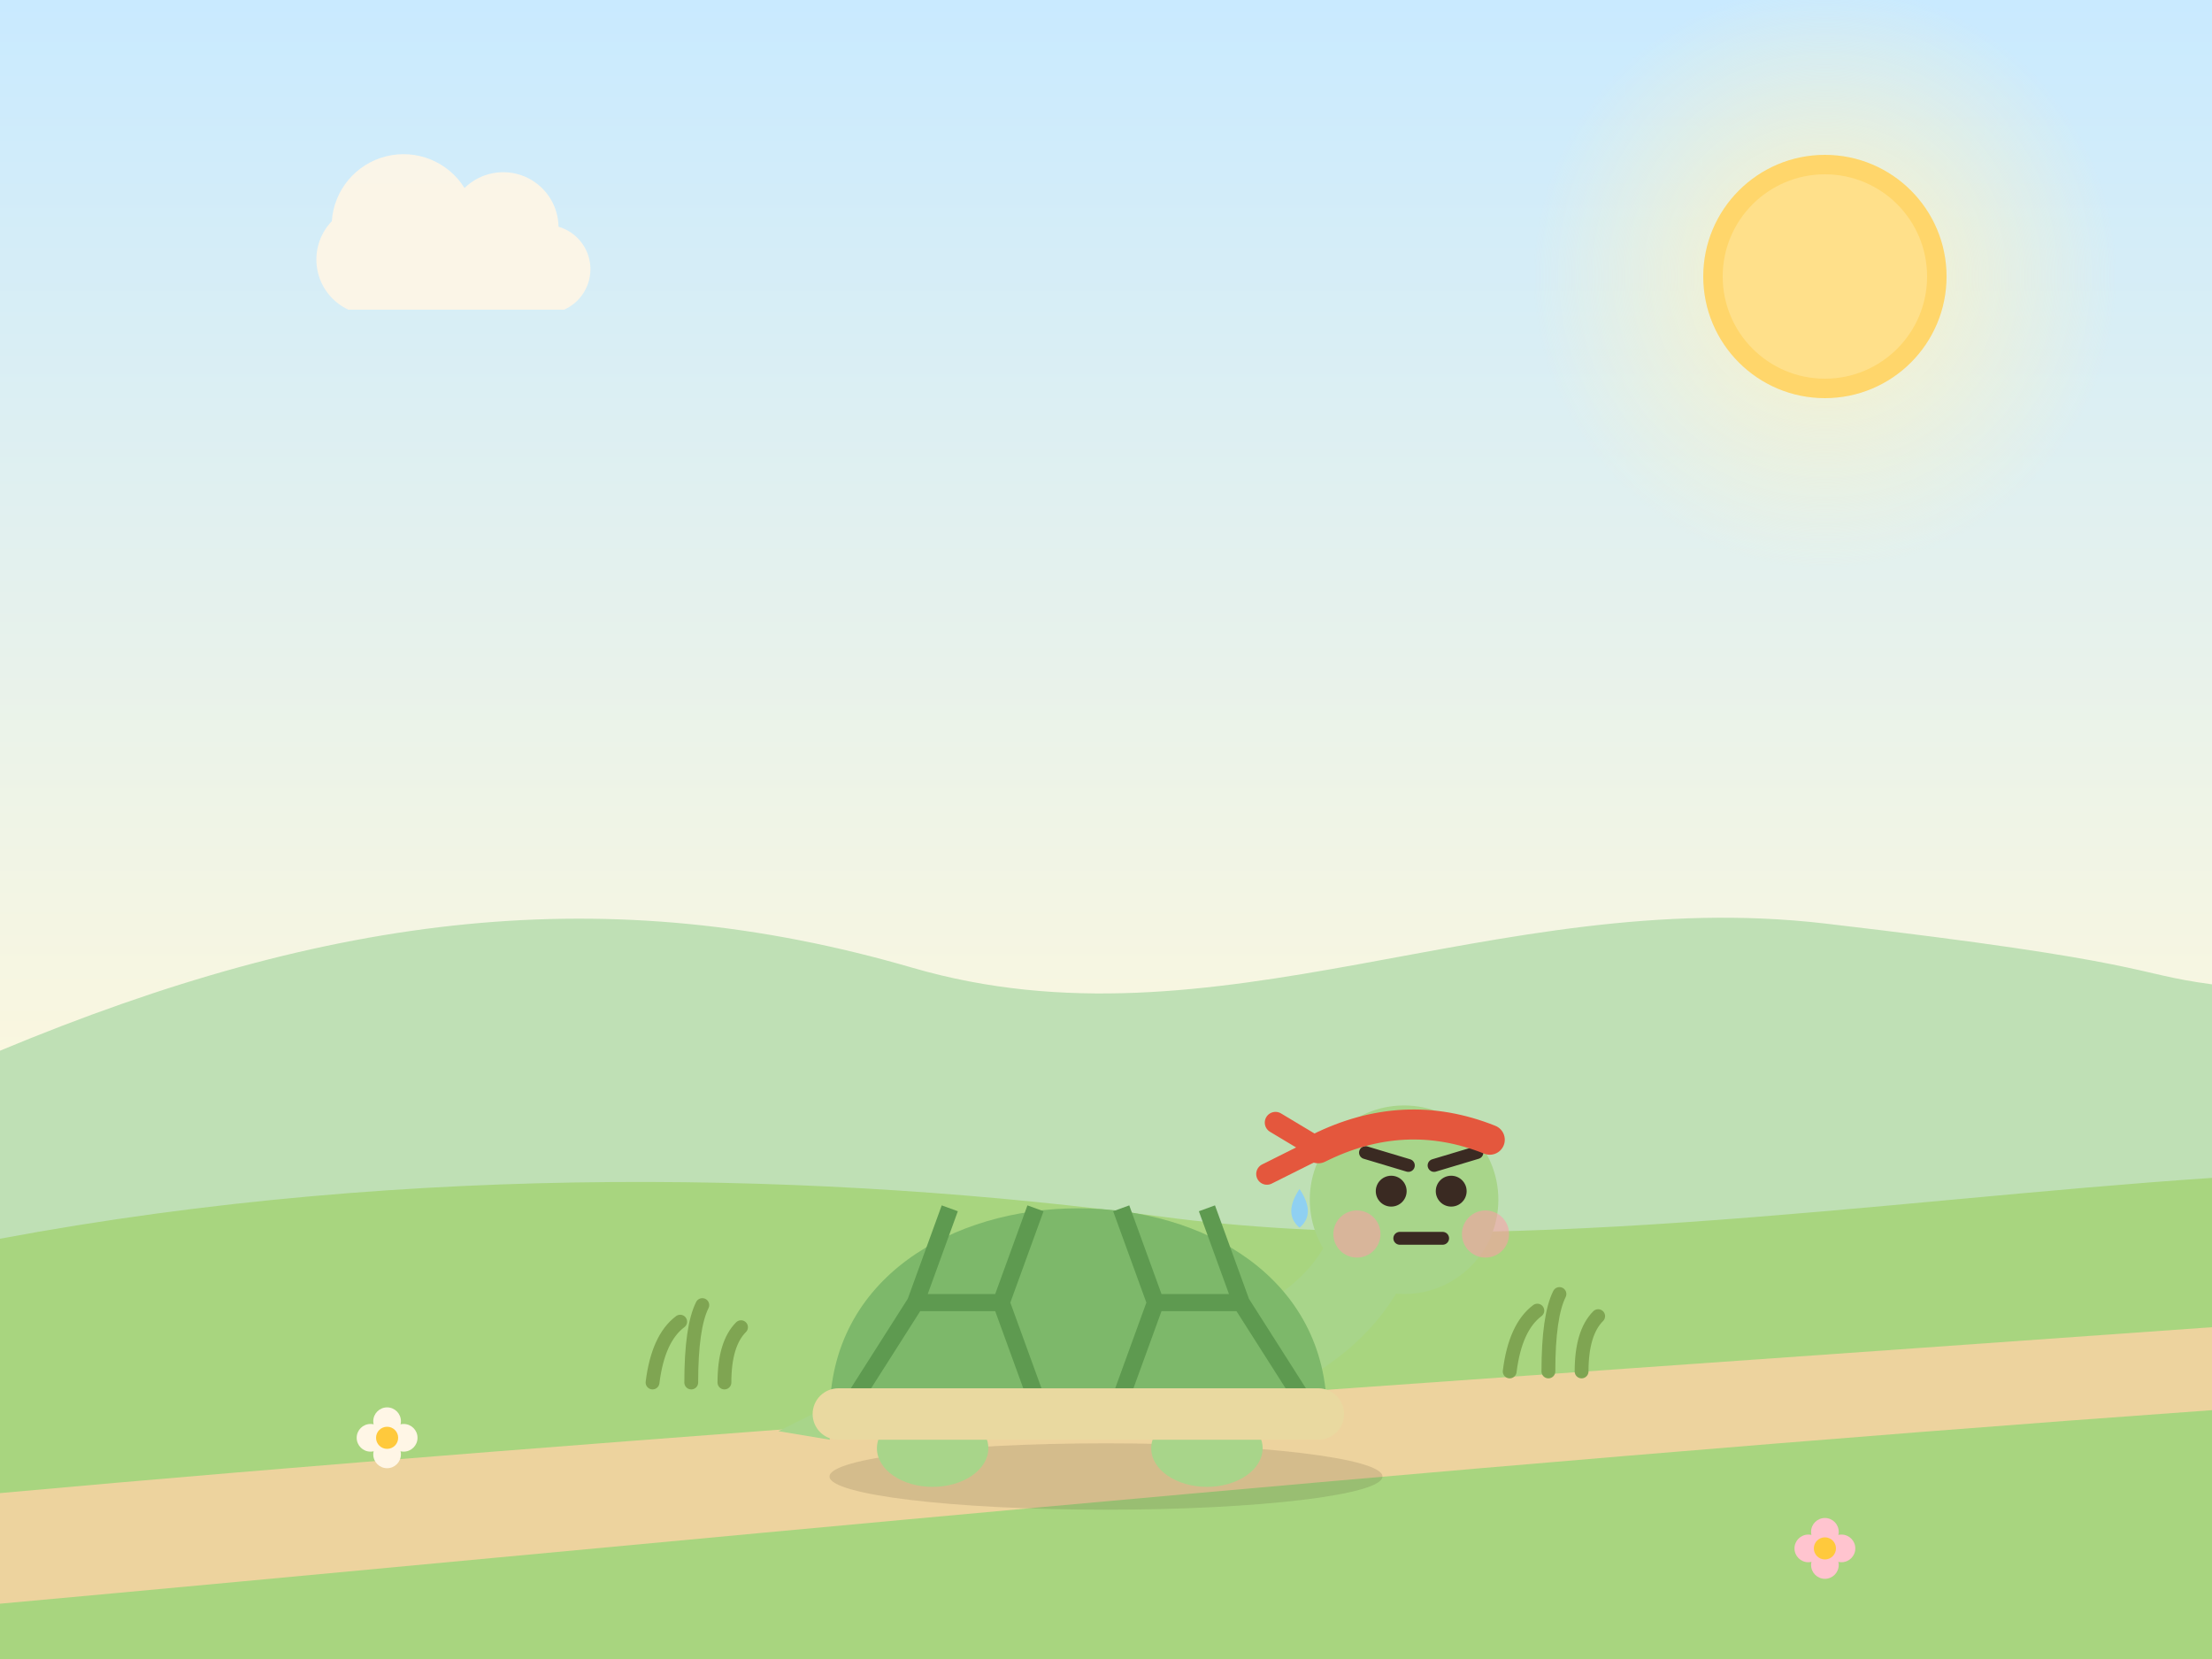
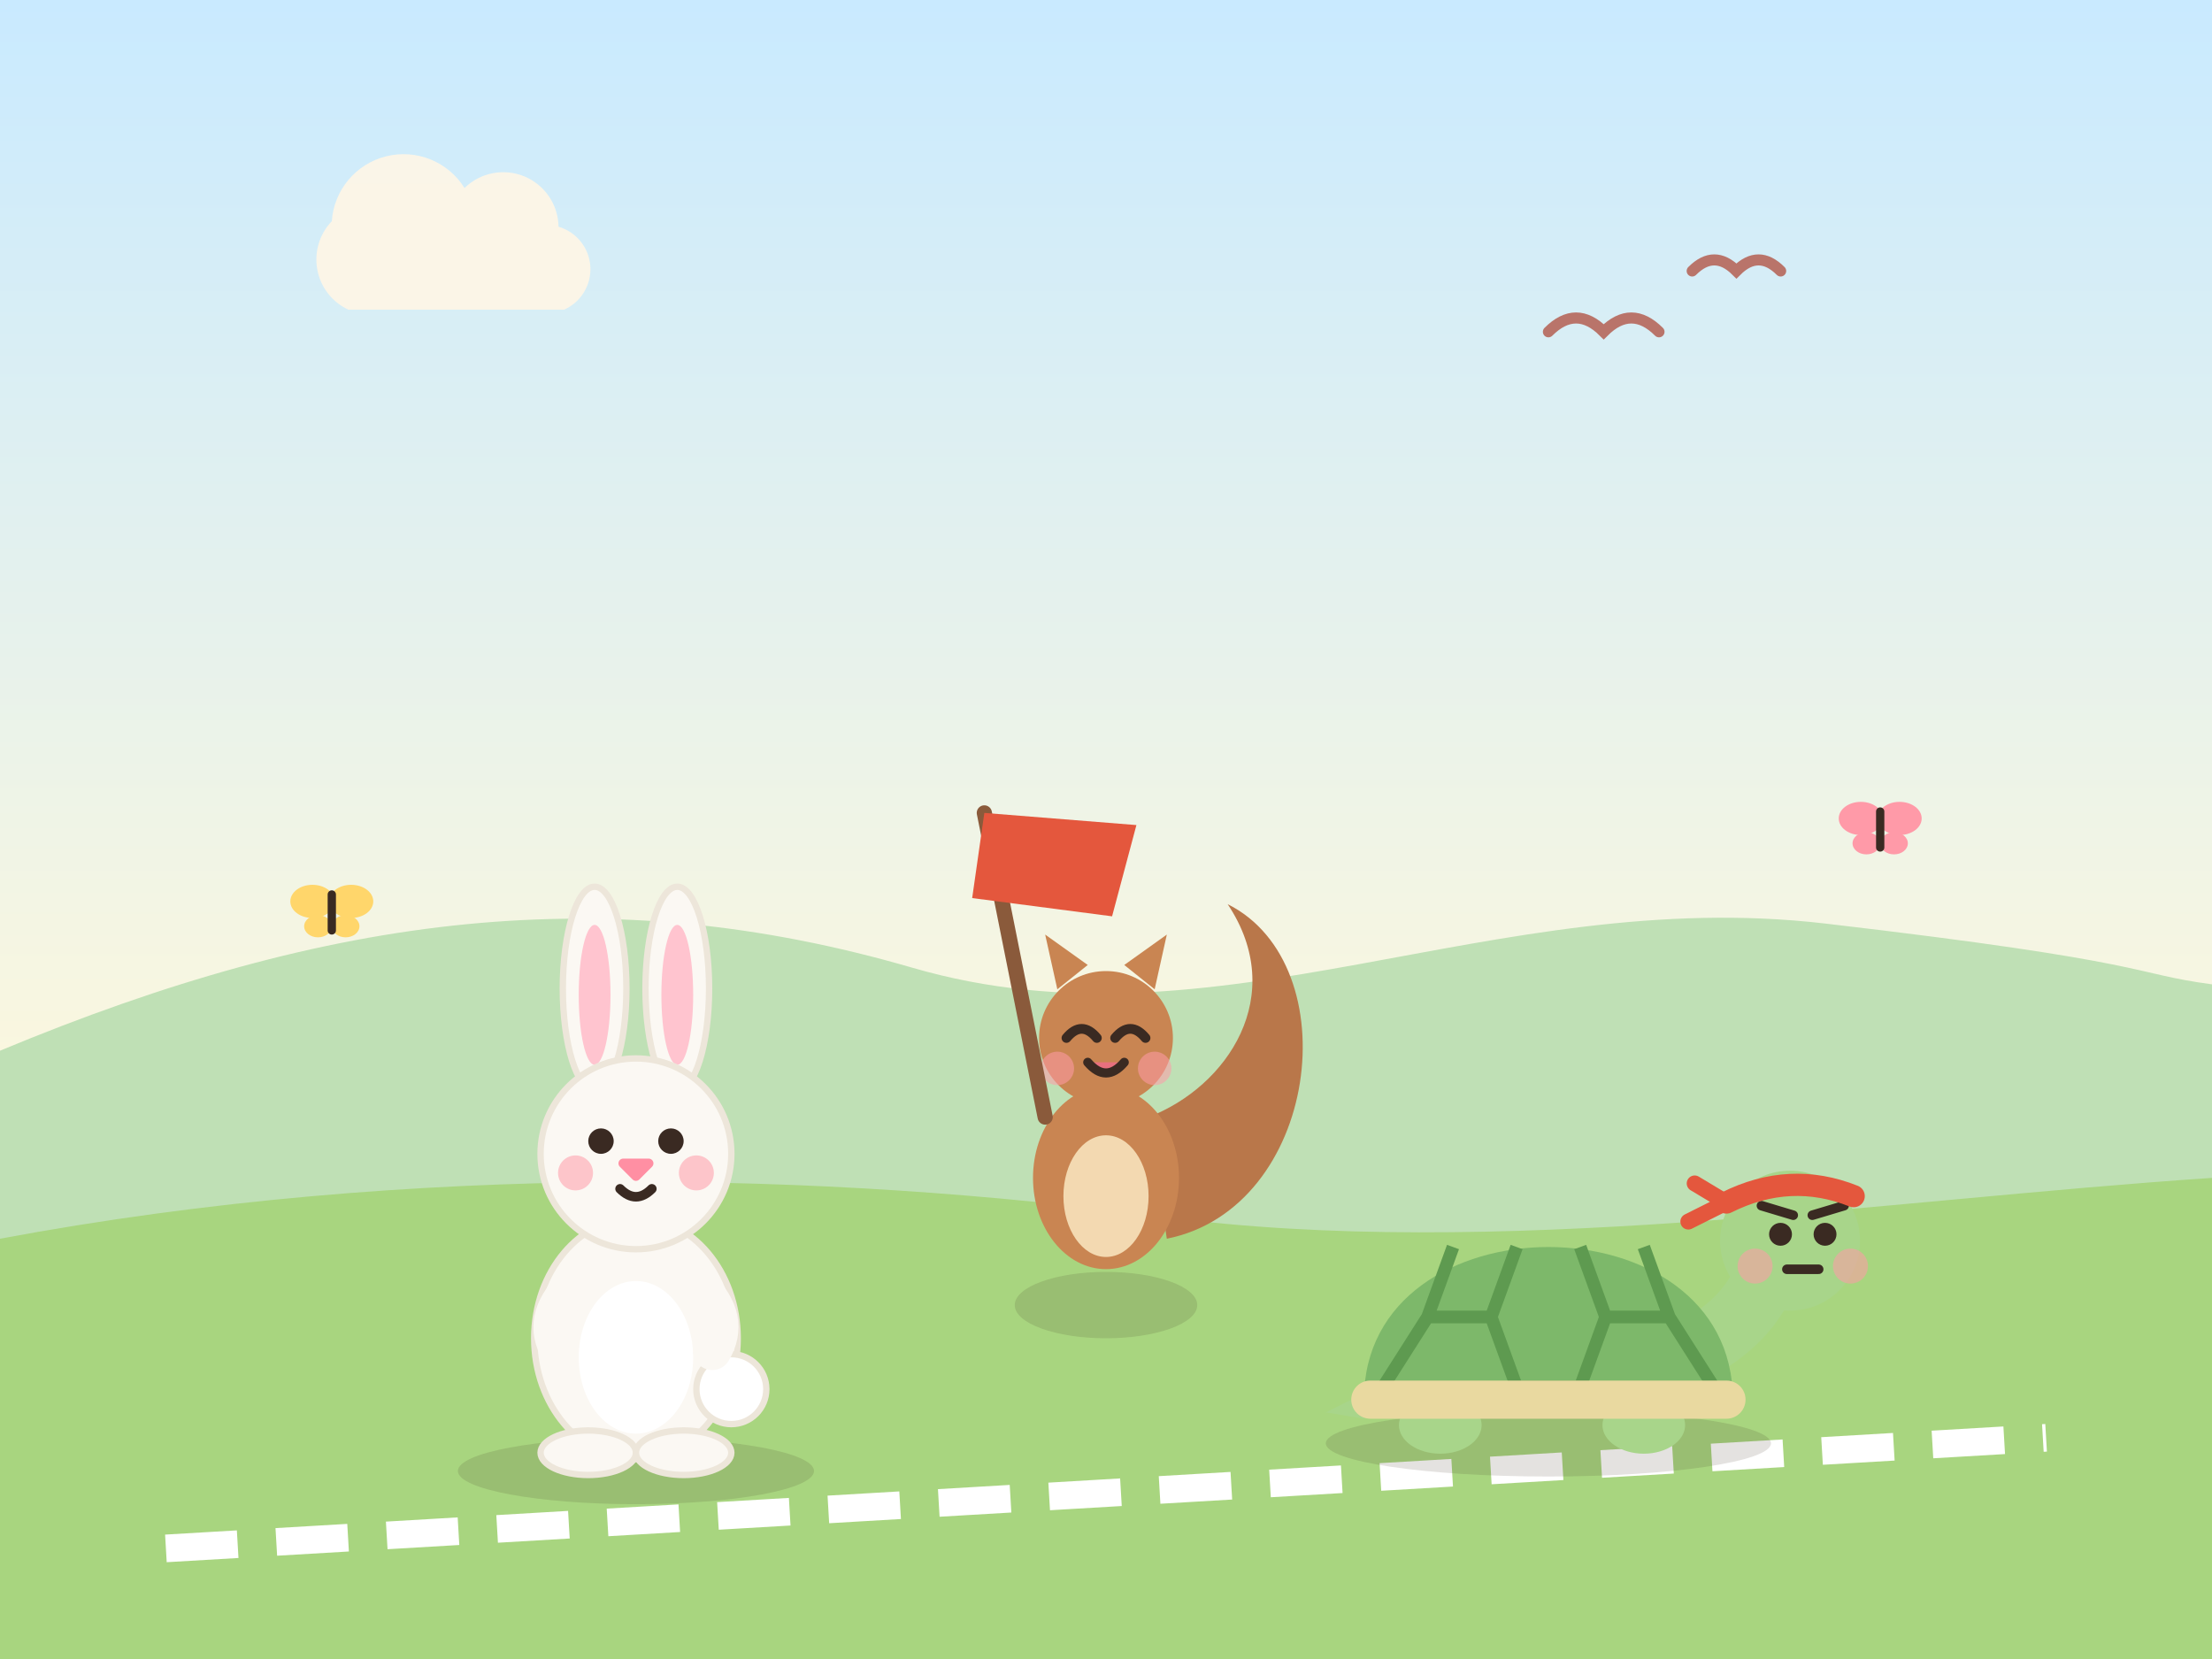
<svg xmlns="http://www.w3.org/2000/svg" viewBox="0 0 800 600">
  <style>
.a{transform-box:fill-box}
.bob{animation:bob 2.6s ease-in-out infinite alternate;transform-box:fill-box}
.bob2{animation:bob 3.2s ease-in-out infinite alternate;animation-delay:-1.1s;transform-box:fill-box}
.breathe{animation:breathe 2.8s ease-in-out infinite alternate;transform-box:fill-box;transform-origin:50% 100%}
.sway{animation:sway 4.5s ease-in-out infinite alternate;transform-box:fill-box;transform-origin:50% 100%}
.drift{animation:drift 11s ease-in-out infinite alternate}
.drift2{animation:drift 14s ease-in-out infinite alternate-reverse}
.wag{animation:wag 1.7s ease-in-out infinite alternate;transform-box:fill-box;transform-origin:0% 100%}
.paw{animation:paw 1.3s ease-in-out infinite alternate;transform-box:fill-box;transform-origin:100% 100%}
.twinkle{animation:twinkle 1.9s ease-in-out infinite alternate;transform-box:fill-box;transform-origin:50% 50%}
.glow{animation:glow 3.2s ease-in-out infinite alternate;transform-box:fill-box;transform-origin:50% 50%}
.float{animation:float 3.4s ease-in-out infinite alternate;transform-box:fill-box}
.rise{animation:rise 3.6s ease-out infinite;transform-box:fill-box}
.smoke{animation:smoke 4.5s ease-out infinite;transform-box:fill-box;transform-origin:50% 100%}
.hop{animation:hop .55s cubic-bezier(.3,0,.5,1) infinite alternate;transform-box:fill-box}
.chop{animation:chop .9s ease-in-out infinite alternate;transform-box:fill-box;transform-origin:85% 90%}
.knock{animation:knock .5s ease-in-out infinite alternate;transform-box:fill-box;transform-origin:100% 100%}
.ear{animation:ear 2.2s ease-in-out infinite alternate;transform-box:fill-box;transform-origin:50% 100%}
.ripple{animation:ripple 2.6s ease-out infinite;transform-box:fill-box;transform-origin:50% 50%}
.dangle{animation:dangle 3s ease-in-out infinite alternate;transform-box:fill-box;transform-origin:50% 0%}
.flutter{animation:flutter 1.6s ease-in-out infinite alternate;transform-box:fill-box}
@keyframes bob{to{transform:translateY(-5px)}}
@keyframes breathe{to{transform:scale(1.015,1.03)}}
@keyframes sway{from{transform:rotate(-1.6deg)}to{transform:rotate(1.6deg)}}
@keyframes drift{from{transform:translateX(-18px)}to{transform:translateX(18px)}}
@keyframes wag{from{transform:rotate(-6deg)}to{transform:rotate(8deg)}}
@keyframes paw{from{transform:rotate(-5deg)}to{transform:rotate(7deg)}}
@keyframes twinkle{from{opacity:.35;transform:scale(.8)}to{opacity:1;transform:scale(1.1)}}
@keyframes glow{from{transform:scale(1)}to{transform:scale(1.05)}}
@keyframes float{from{transform:translateY(4px)}to{transform:translateY(-8px)}}
@keyframes rise{0%{transform:translateY(0);opacity:0}20%{opacity:1}100%{transform:translateY(-40px);opacity:0}}
@keyframes smoke{0%{transform:translateY(0) scale(.6);opacity:0}30%{opacity:.8}100%{transform:translateY(-50px) scale(1.4);opacity:0}}
@keyframes hop{to{transform:translateY(-14px)}}
@keyframes chop{from{transform:rotate(12deg)}to{transform:rotate(-22deg)}}
@keyframes knock{from{transform:rotate(-8deg)}to{transform:rotate(10deg)}}
@keyframes ear{from{transform:rotate(-4deg)}to{transform:rotate(5deg)}}
@keyframes ripple{0%{transform:scale(.4);opacity:.9}100%{transform:scale(1.5);opacity:0}}
@keyframes dangle{from{transform:rotate(-2.5deg)}to{transform:rotate(2.5deg)}}
@keyframes flutter{from{transform:translate(0,0) rotate(-8deg)}to{transform:translate(14px,-12px) rotate(8deg)}}
@media (prefers-reduced-motion:reduce){*{animation:none!important}}
+ 
+ .shiver{animation:shiver .18s linear infinite alternate;transform-box:fill-box}
+ .spin{animation:spin 6s linear infinite;transform-box:fill-box;transform-origin:50% 50%}
+ .fall{animation:fall 3.2s ease-in infinite;transform-box:fill-box}
+ .blow{animation:blow 1.4s ease-out infinite;transform-box:fill-box}
+ .snow{animation:snow 6s linear infinite;transform-box:fill-box}
+ .puff{animation:puff 1.4s ease-in-out infinite alternate;transform-box:fill-box;transform-origin:50% 50%}
+ @keyframes shiver{from{transform:translateX(-1.5px)}to{transform:translateX(1.5px)}}
+ @keyframes spin{to{transform:rotate(360deg)}}
+ @keyframes fall{0%{transform:translateY(-10px) rotate(0)}100%{transform:translateY(30px) rotate(25deg)}}
+ @keyframes blow{0%{transform:translateX(-10px);opacity:0}30%{opacity:1}100%{transform:translateX(40px);opacity:0}}
+ @keyframes snow{0%{transform:translateY(-30px)}100%{transform:translateY(60px)}}
+ @keyframes puff{from{transform:scale(1)}to{transform:scale(1.06)}}
</style>
  <defs>
    <linearGradient id="sky" x1="0" y1="0" x2="0" y2="1">
      <stop offset="0" stop-color="#C9EAFF" />
      <stop offset="0.7" stop-color="#FFF8DC" />
    </linearGradient>
    <radialGradient id="glow" cx=".5" cy=".5" r=".5">
      <stop offset="0" stop-color="#FFF3C4" stop-opacity=".95" />
      <stop offset="1" stop-color="#FFF3C4" stop-opacity="0" />
    </radialGradient>
    <radialGradient id="moonglow" cx=".5" cy=".5" r=".5">
      <stop offset="0" stop-color="#FFF6D0" stop-opacity=".55" />
      <stop offset="1" stop-color="#FFF6D0" stop-opacity="0" />
    </radialGradient>
    <radialGradient id="ropeglow" cx=".5" cy=".5" r=".5">
      <stop offset="0" stop-color="#FFE9A0" stop-opacity=".7" />
      <stop offset="1" stop-color="#FFE9A0" stop-opacity="0" />
    </radialGradient>
  </defs>
  <rect width="800" height="600" fill="url(#sky)" />
  <path d="M0 380C120 330 220 318 330 350S540 320 660 334 770 352 800 356V600H0Z" fill="#BFE0B5" />
  <path d="M0 448C150 420 300 424 420 440S680 434 800 426V600H0Z" fill="#A8D57F" />
-   <g transform="translate(660 100) scale(1 1)">
-     <circle r="105.6" fill="url(#glow)" />
-     <g class="glow">
-       <circle r="44" fill="#FFD66B" />
-       <circle r="36.96" fill="#FFE08A" />
-     </g>
-   </g>
  <g class="drift">
    <g transform="translate(120 80) scale(1 1)">
      <path d="M0 0a26 26 0 0 1 48-12a20 20 0 0 1 34 14a16 16 0 0 1 2 30H6a20 20 0 0 1-6-32z" fill="#FFF6E6" opacity=".9" />
    </g>
  </g>
-   <path d="M0 540C220 520 520 500 800 480V510C520 530 220 560 0 580Z" fill="#EDD39E" />
-   <ellipse cx="400" cy="534" rx="100" ry="12" fill="#3A2A1A" opacity="0.14" />
-   <g transform="translate(390 530) scale(1.55 1.55)">
+   <g class="drift2">
+     <g transform="translate(560 120) scale(1 1)">
+       <g stroke="#B9746A" stroke-width="4" stroke-linecap="round" fill="none">
+         <path d="M0 0q10-10 20 0q10-10 20 0" />
+         <path d="M52-22q8-8 16 0q8-8 16 0" />
+       </g>
+     </g>
+   </g>
+   <path d="M60 560L740 520" stroke="#FFFFFF" stroke-width="10" stroke-dasharray="26 14" />
+   <ellipse cx="230" cy="532" rx="64.4" ry="12" fill="#3A2A1A" opacity="0.14" />
+   <g transform="translate(230 530) scale(1.15 1.15)">
+     <g class="ear">
+       <ellipse cx="-13" cy="-150" rx="10" ry="32" fill="#FBF8F3" stroke="#EDE6DA" stroke-width="2" />
+       <ellipse cx="-13" cy="-148" rx="5" ry="22" fill="#FFC4CF" />
+     </g>
+     <g class="ear" style="animation-delay:-1s">
+       <ellipse cx="13" cy="-150" rx="10" ry="32" fill="#FBF8F3" stroke="#EDE6DA" stroke-width="2" />
+       <ellipse cx="13" cy="-148" rx="5" ry="22" fill="#FFC4CF" />
+     </g>
+     <ellipse cx="0" cy="-40" rx="32" ry="38" fill="#FBF8F3" stroke="#EDE6DA" stroke-width="2" />
+     <ellipse cx="0" cy="-34" rx="18" ry="24" fill="#FFFFFF" />
+     <circle cx="30" cy="-24" r="11" fill="#FFFFFF" stroke="#EDE6DA" stroke-width="2" />
+     <ellipse cx="-15" cy="-4" rx="15" ry="7" fill="#FBF8F3" stroke="#EDE6DA" stroke-width="2" />
+     <ellipse cx="15" cy="-4" rx="15" ry="7" fill="#FBF8F3" stroke="#EDE6DA" stroke-width="2" />
+     <path d="M-20-56q-10 10-4 20M20-56q10 10 4 20" stroke="#FBF8F3" stroke-width="12" fill="none" stroke-linecap="round" />
+     <circle cy="-98" r="30" fill="#FBF8F3" stroke="#EDE6DA" stroke-width="2" />
+     <g transform="translate(0 -98) scale(1 1)">
+       <circle cx="-11" cy="-4" r="4" fill="#3A2A22" />
+       <circle cx="11" cy="-4" r="4" fill="#3A2A22" />
+       <path d="M-5 11q5 5 10 0" stroke="#3A2A22" stroke-width="3" fill="none" stroke-linecap="round" />
+       <circle cx="-19" cy="6" r="5.5" fill="#FF9AA8" opacity=".55" />
+       <circle cx="19" cy="6" r="5.5" fill="#FF9AA8" opacity=".55" />
+       <path d="M-4 3h8l-4 4z" fill="#FF8FA3" stroke="#FF8FA3" stroke-width="3" stroke-linejoin="round" />
+     </g>
+   </g>
+   <ellipse cx="560" cy="522" rx="80.5" ry="12" fill="#3A2A1A" opacity="0.14" />
+   <g transform="translate(560 520) scale(1.15 1.15)">
    <g class="bob">
      <ellipse cx="-34" cy="-4" rx="13" ry="9" fill="#A8D58A" />
      <ellipse cx="30" cy="-4" rx="13" ry="9" fill="#A8D58A" />
      <path d="M-58-14l-12 6l12 2z" fill="#A8D58A" />
      <path d="M50-30Q66-40 70-56" stroke="#A8D58A" stroke-width="20" fill="none" stroke-linecap="round" />
      <circle cx="76" cy="-62" r="22" fill="#A8D58A" />
      <g transform="translate(80 -62) scale(1 1)">
        <circle cx="-7" cy="-2" r="3.6" fill="#3A2A22" />
        <circle cx="7" cy="-2" r="3.6" fill="#3A2A22" />
        <path d="M-13 -11l10 3M13 -11l-10 3" stroke="#3A2A22" stroke-width="3" stroke-linecap="round" />
        <path d="M-5 9h10" stroke="#3A2A22" stroke-width="3" stroke-linecap="round" />
        <circle cx="-15" cy="8" r="5.5" fill="#FF9AA8" opacity=".55" />
        <circle cx="15" cy="8" r="5.5" fill="#FF9AA8" opacity=".55" />
      </g>
      <path d="M56-74q20-10 40-2" stroke="#E4573D" stroke-width="7" fill="none" stroke-linecap="round" />
      <path d="M56-74l-12 6M56-74l-10-6" stroke="#E4573D" stroke-width="5" stroke-linecap="round" />
      <path d="M-58-12C-58-76 58-76 58-12Z" fill="#7DB86A" />
      <path d="M-30-60l-8 22h20l8-22M30-60l8 22H18l-8-22M-38-38l-14 22M38-38l14 22M-18-38L-10-16h20l8-22" stroke="#5E9A50" stroke-width="4" fill="none" stroke-linejoin="round" />
      <rect x="-62" y="-18" width="124" height="12" rx="6" fill="#E9D9A0" />
    </g>
  </g>
-   <g transform="translate(470 430) scale(1 1)">
-     <g class="rise">
-       <path d="M0 0q6 9 0 14q-6-5 0-14z" fill="#8FD0F2" />
+   <ellipse cx="400" cy="472" rx="33.0" ry="12" fill="#3A2A1A" opacity="0.14" />
+   <g transform="translate(400 470) scale(1.1 1.1)">
+     <g class="hop">
+       <path d="M20-20C70-30 80-110 40-130C60-100 40-70 14-60Z" fill="#B9774A" />
+       <ellipse cy="-40" rx="24" ry="30" fill="#C98552" />
+       <ellipse cy="-34" rx="14" ry="20" fill="#F3D9B1" />
+       <circle cy="-86" r="22" fill="#C98552" />
+       <path d="M-16-102l-4-18l14 10zM16-102l4-18l-14 10z" fill="#C98552" />
+       <g transform="translate(0 -86) scale(1 1)">
+         <path d="M-13 0q5-6 10 0M3 0q5-6 10 0" stroke="#3A2A22" stroke-width="3.2" fill="none" stroke-linecap="round" />
+         <path d="M-6 8q6 7 12 0" stroke="#3A2A22" stroke-width="3" fill="#E8707E" stroke-linecap="round" />
+         <circle cx="-16" cy="10" r="5.5" fill="#FF9AA8" opacity=".55" />
+         <circle cx="16" cy="10" r="5.5" fill="#FF9AA8" opacity=".55" />
+       </g>
+       <g class="sway">
+         <path d="M-20-60L-40-160" stroke="#8A5A3B" stroke-width="5" stroke-linecap="round" />
+         <path d="M-40-160l50 4l-8 30l-46-6z" fill="#E4573D" />
+       </g>
    </g>
  </g>
-   <g transform="translate(140 520) scale(1 1)">
-     <circle cx="0" cy="-6" r="5" fill="#FFF6E6" />
-     <circle cx="6" cy="0" r="5" fill="#FFF6E6" />
-     <circle cx="0" cy="6" r="5" fill="#FFF6E6" />
-     <circle cx="-6" cy="0" r="5" fill="#FFF6E6" />
-     <circle r="4" fill="#FFC93C" />
+   <g transform="translate(680 300) scale(1 1)">
+     <g class="flutter">
+       <ellipse cx="-7" cy="-4" rx="8" ry="6" fill="#FF9AA8" />
+       <ellipse cx="7" cy="-4" rx="8" ry="6" fill="#FF9AA8" />
+       <ellipse cx="-5" cy="5" rx="5" ry="4" fill="#FF9AA8" />
+       <ellipse cx="5" cy="5" rx="5" ry="4" fill="#FF9AA8" />
+       <rect x="-1.5" y="-8" width="3" height="16" rx="1.5" fill="#3A2A22" />
+     </g>
  </g>
-   <g transform="translate(660 560) scale(1 1)">
-     <circle cx="0" cy="-6" r="5" fill="#FFC4CF" />
-     <circle cx="6" cy="0" r="5" fill="#FFC4CF" />
-     <circle cx="0" cy="6" r="5" fill="#FFC4CF" />
-     <circle cx="-6" cy="0" r="5" fill="#FFC4CF" />
-     <circle r="4" fill="#FFC93C" />
-   </g>
-   <g transform="translate(250 500) scale(1 1)">
-     <path d="M-14 0Q-12-16-4-22M0 0Q0-20 4-28M12 0Q12-14 18-20" stroke="#7FA552" stroke-width="5" stroke-linecap="round" fill="none" />
-   </g>
-   <g transform="translate(560 496) scale(1 1)">
-     <path d="M-14 0Q-12-16-4-22M0 0Q0-20 4-28M12 0Q12-14 18-20" stroke="#7FA552" stroke-width="5" stroke-linecap="round" fill="none" />
+   <g transform="translate(120 330) scale(1 1)">
+     <g class="flutter">
+       <ellipse cx="-7" cy="-4" rx="8" ry="6" fill="#FFD66B" />
+       <ellipse cx="7" cy="-4" rx="8" ry="6" fill="#FFD66B" />
+       <ellipse cx="-5" cy="5" rx="5" ry="4" fill="#FFD66B" />
+       <ellipse cx="5" cy="5" rx="5" ry="4" fill="#FFD66B" />
+       <rect x="-1.5" y="-8" width="3" height="16" rx="1.5" fill="#3A2A22" />
+     </g>
  </g>
</svg>
